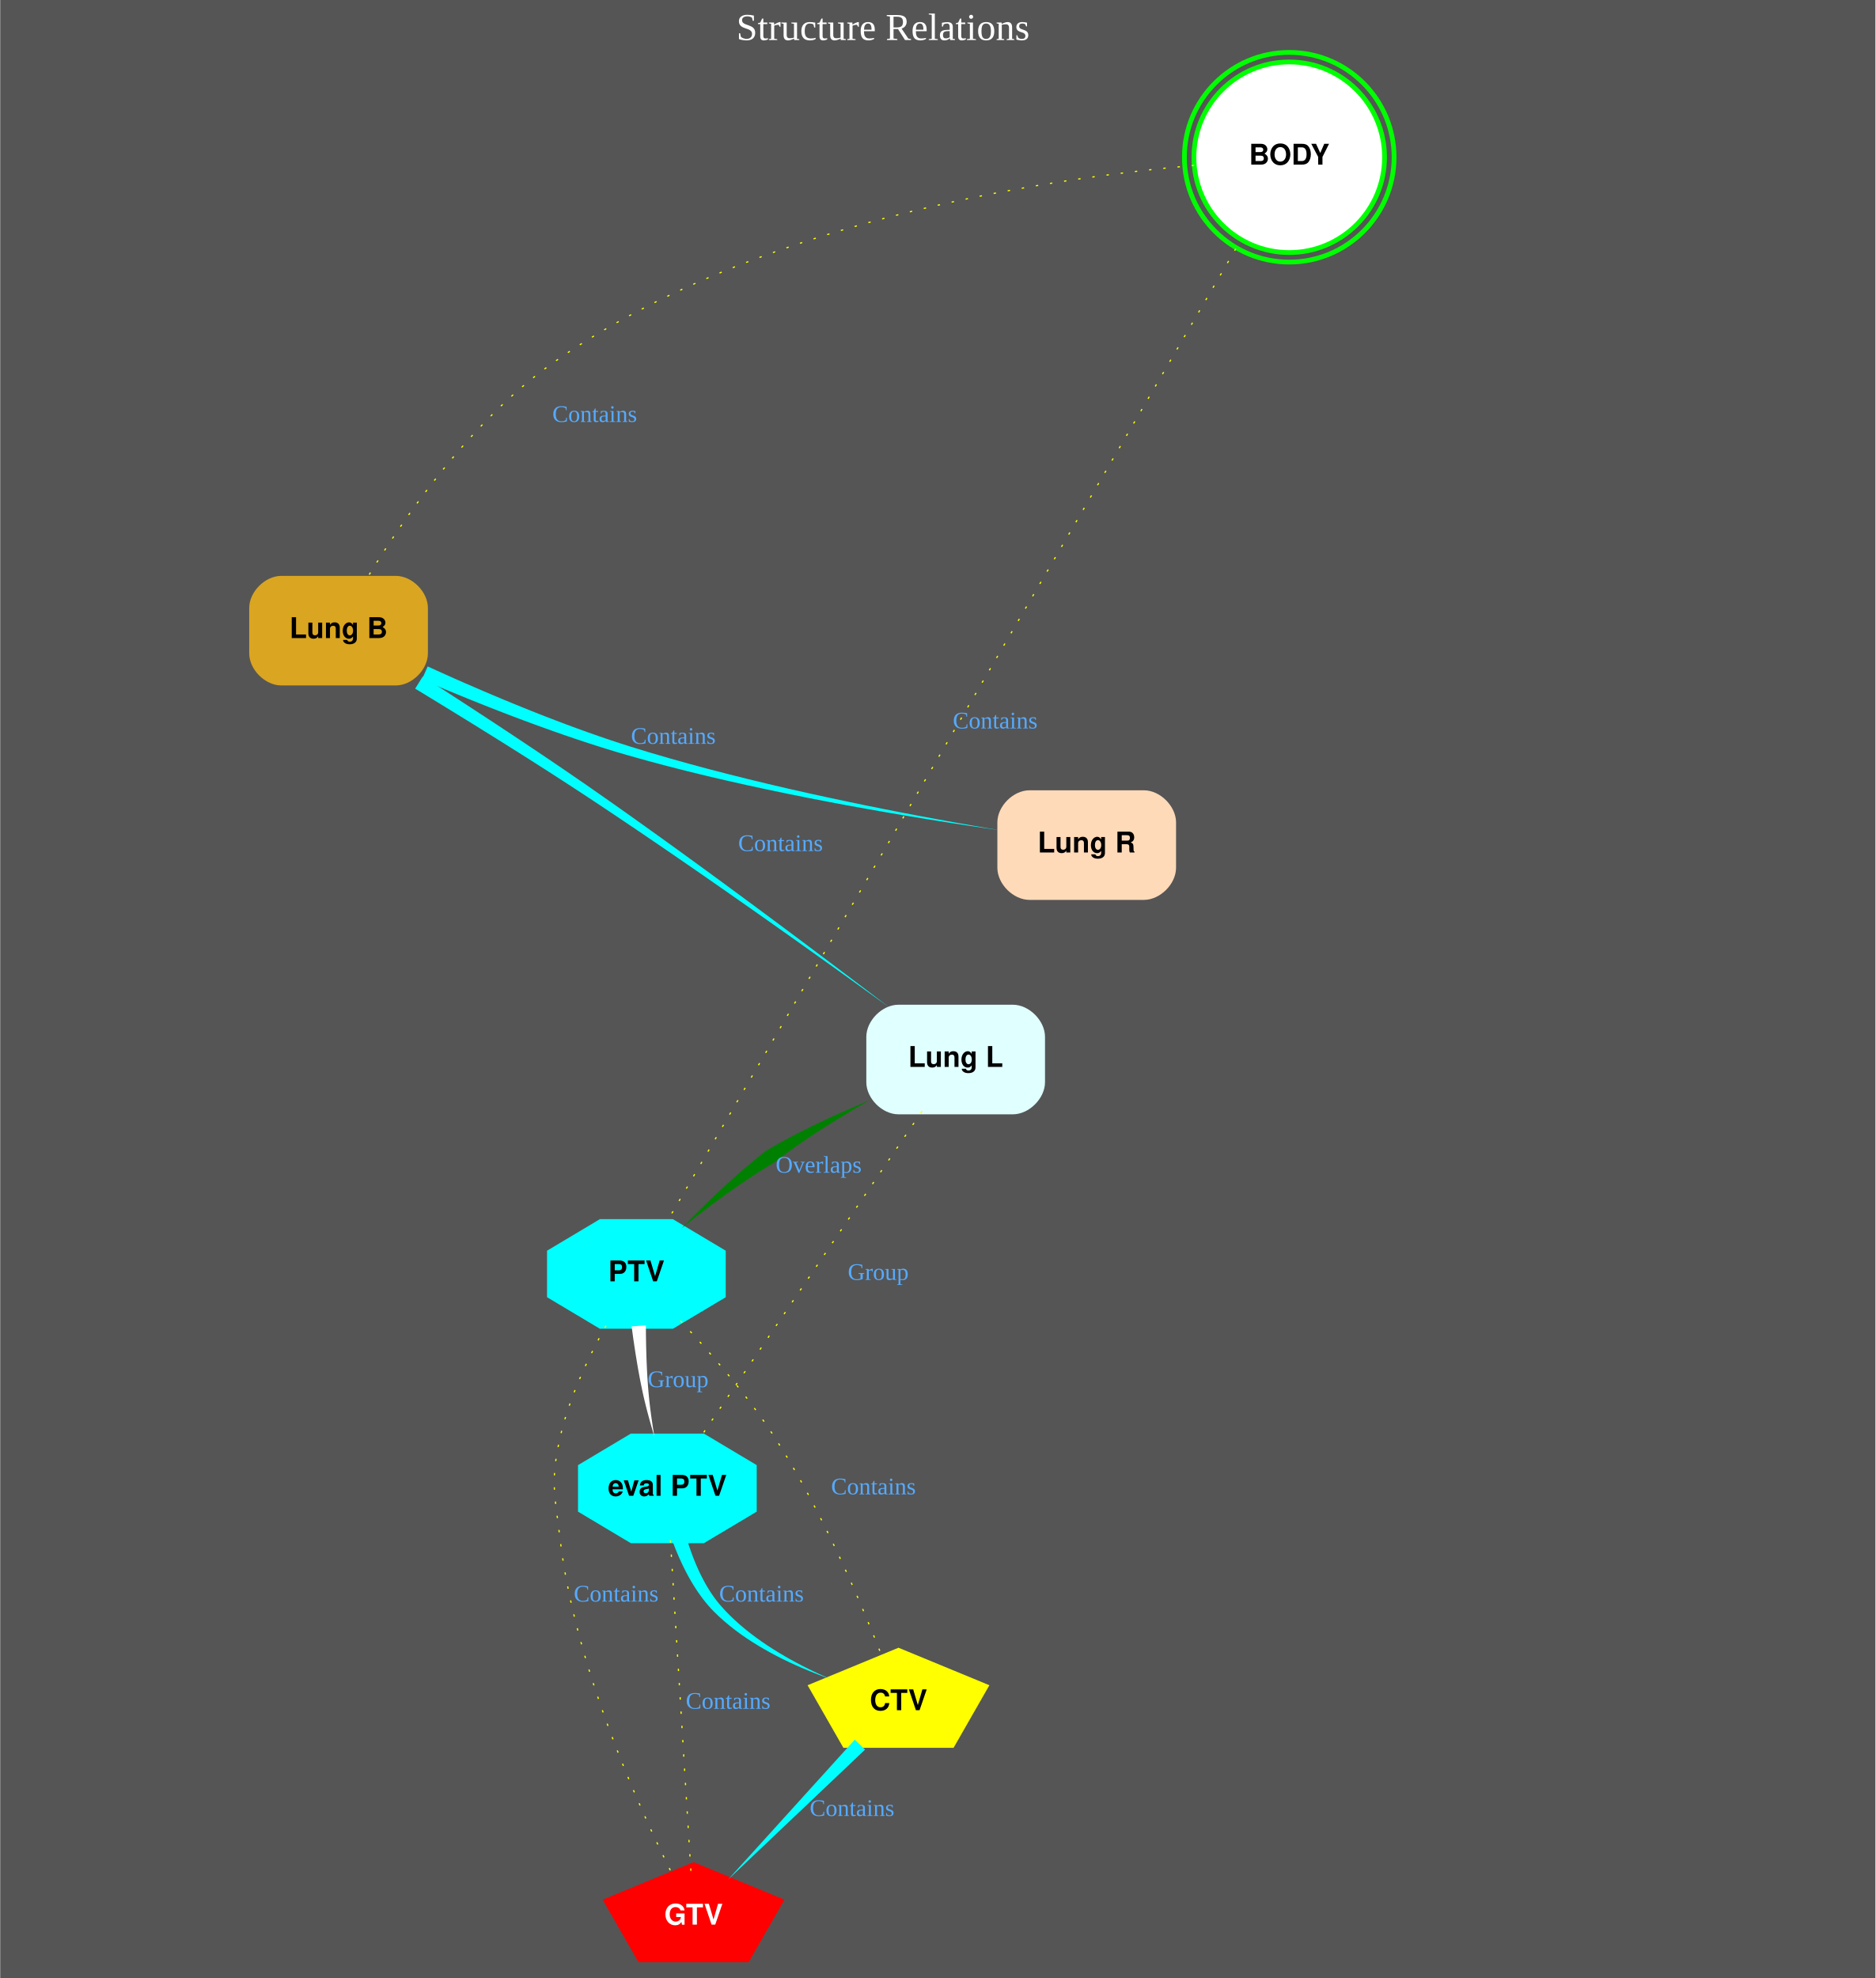
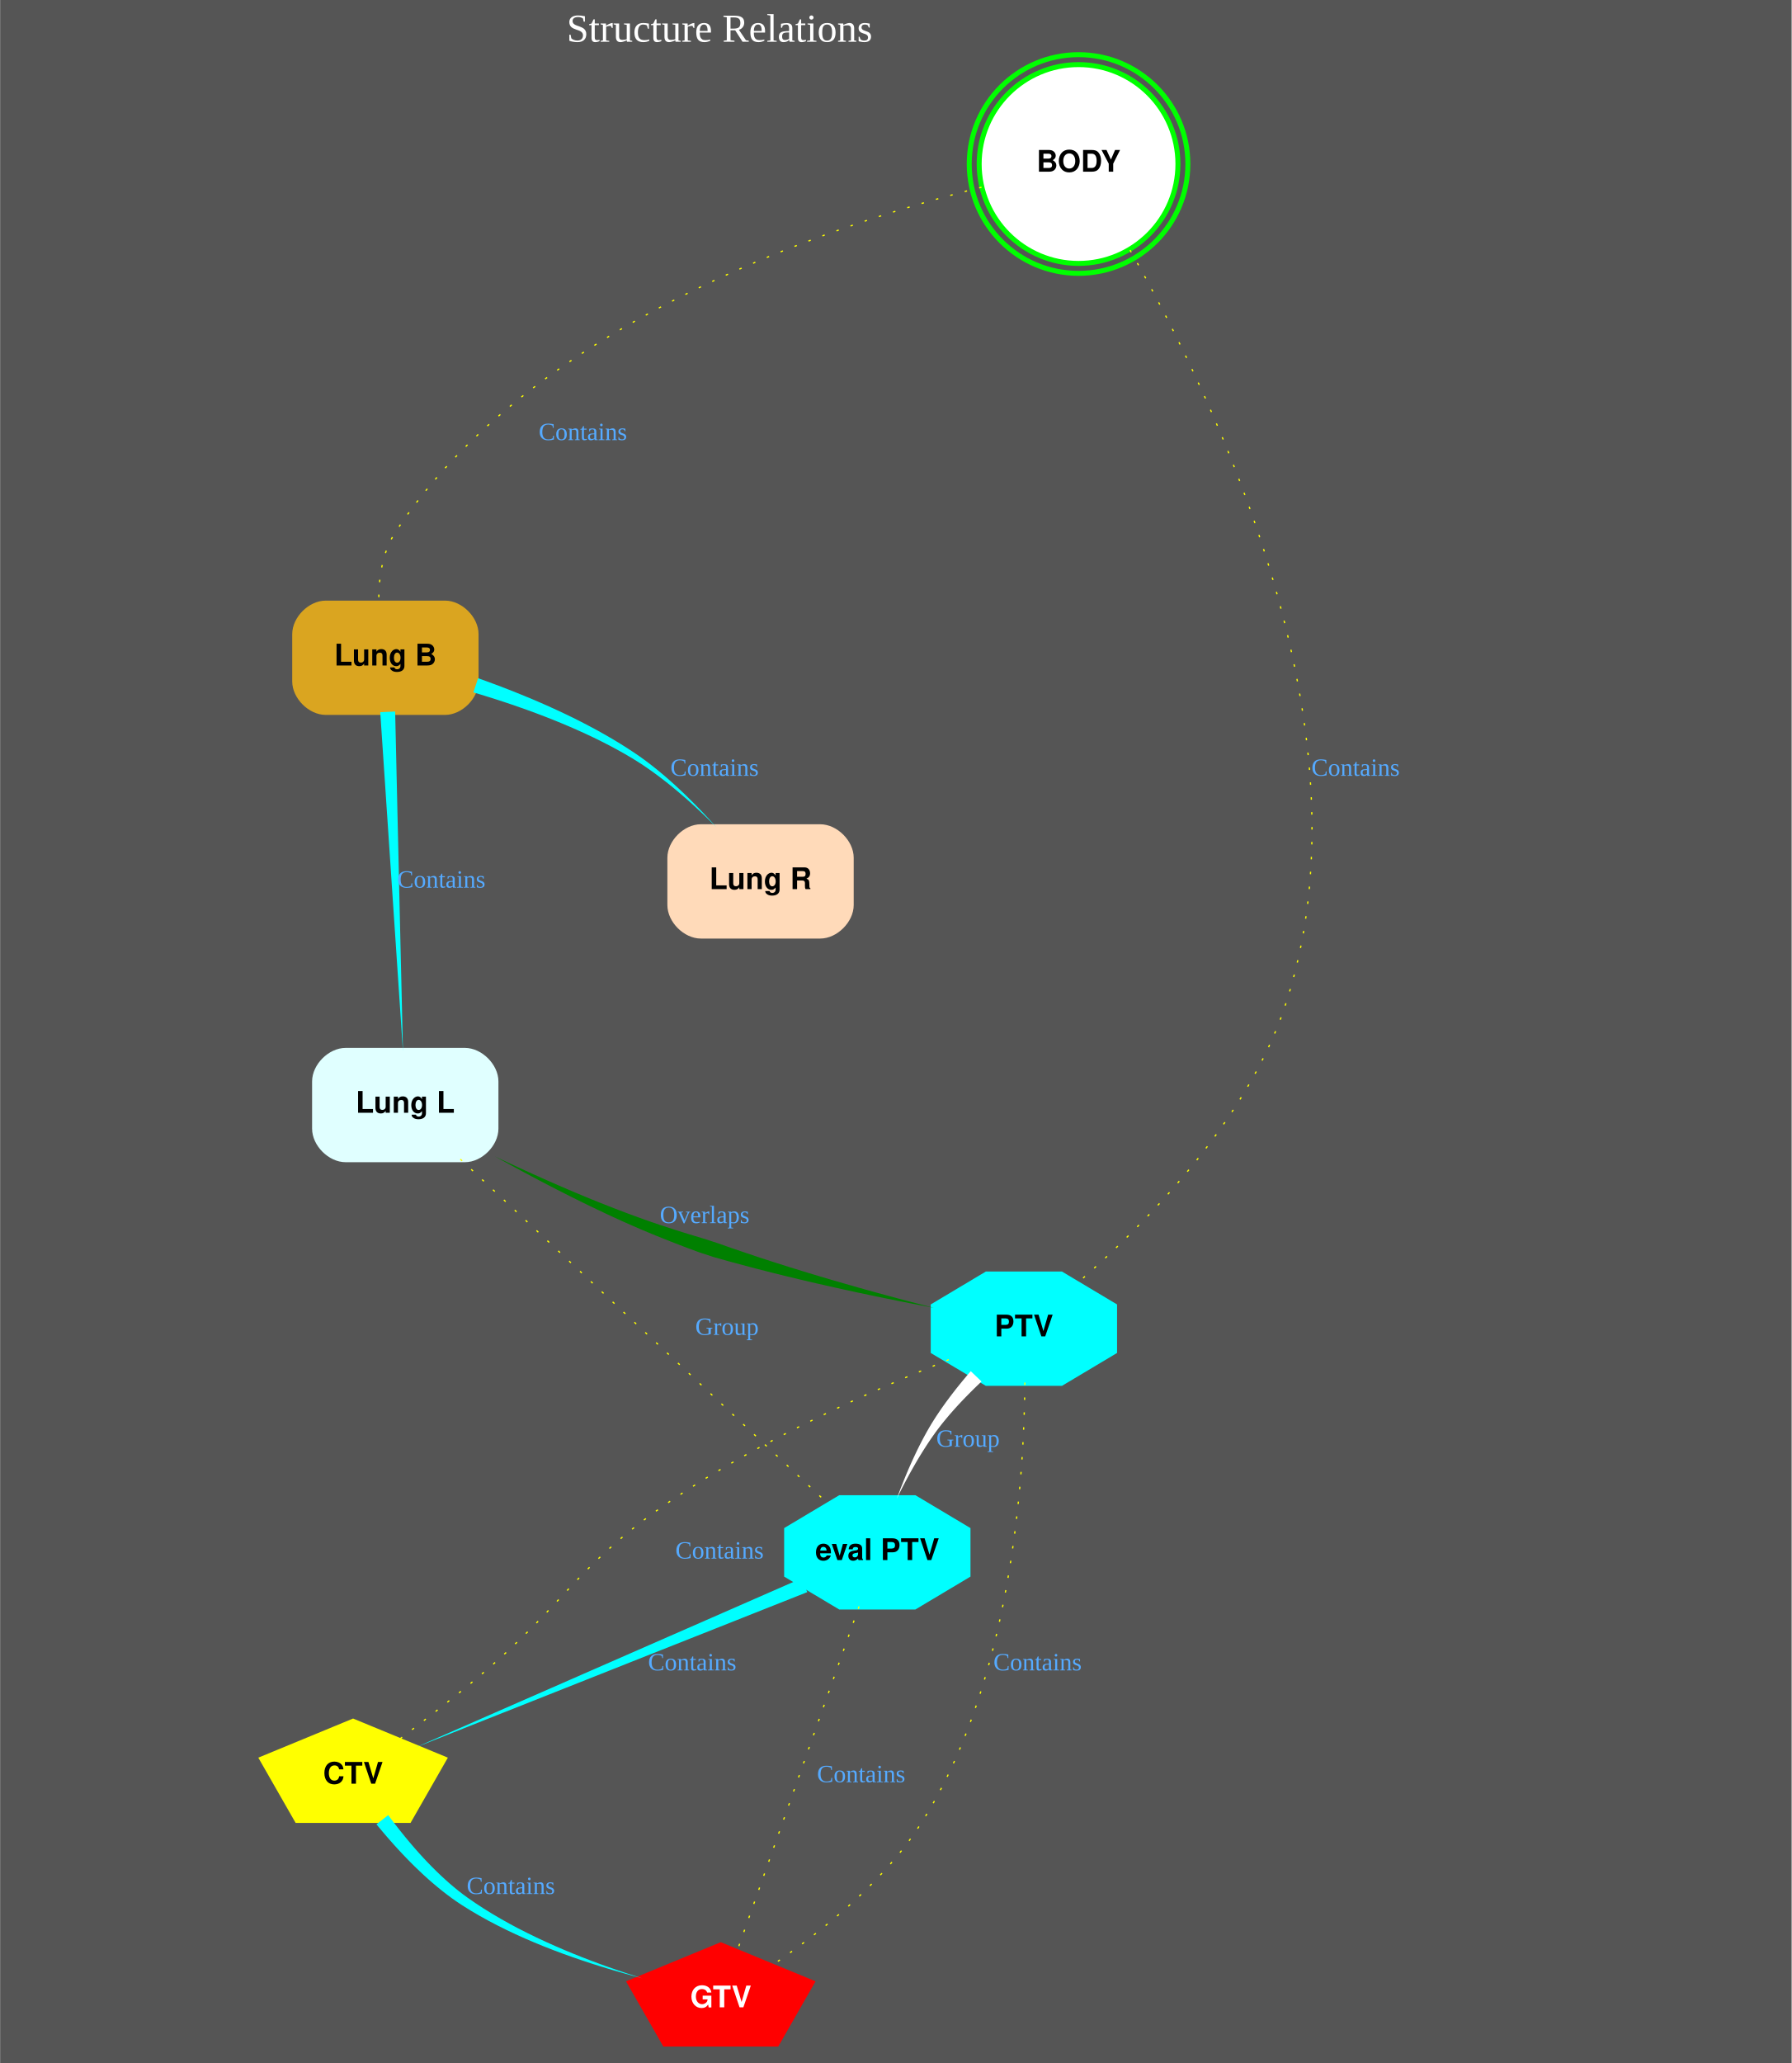
- <svg xmlns="http://www.w3.org/2000/svg" xmlns:xlink="http://www.w3.org/1999/xlink" width="787pt" height="830pt" viewBox="0.00 0.00 787.00 830.20">
+ <svg xmlns="http://www.w3.org/2000/svg" xmlns:xlink="http://www.w3.org/1999/xlink" width="721pt" height="830pt" viewBox="0.00 0.00 721.06 830.20">
  <g id="graph0" class="graph" transform="scale(1 1) rotate(0) translate(4 826.2)">
-     <polygon fill="#555555" stroke="transparent" points="-4,4 -4,-826.2 783,-826.2 783,4 -4,4" />
-     <text text-anchor="middle" x="366.5" y="-809.4" font-family="Helvetica,,Arial,sans-serif" font-size="16.00" fill="white">Structure Relations</text>
+     <polygon fill="#555555" stroke="transparent" points="-4,4 -4,-826.2 717.06,-826.2 717.06,4 -4,4" />
+     <text text-anchor="middle" x="285.56" y="-809.4" font-family="Helvetica,,Arial,sans-serif" font-size="16.00" fill="white">Structure Relations</text>
    <g id="node1" class="node">
      <g id="a_node1">
-         <a xlink:title="ID: Lung L&#13;ROI: 26&#13;&#13;DICOM Type ORGAN&#13;Code: 7310&#13;Label: Left lung&#13;Scheme: FMA&#13;Volume: 1776 cc&#13;Length: 24.2 cm&#13;Range: (5.8cm, -18.4cm)">
-           <path fill="#e0ffff" stroke="#e0ffff" stroke-width="3" d="M421,-403C421,-403 373,-403 373,-403 367,-403 361,-397 361,-391 361,-391 361,-372 361,-372 361,-366 367,-360 373,-360 373,-360 421,-360 421,-360 427,-360 433,-366 433,-372 433,-372 433,-391 433,-391 433,-397 427,-403 421,-403" />
-           <text text-anchor="middle" x="397" y="-378.4" font-family="Helvetica,sans-Serif" font-weight="bold" font-size="12.00" fill="#000000">Lung L</text>
+         <a xlink:title="ID: BODY&#13;ROI: 1&#13;&#13;DICOM Type EXTERNAL&#13;Code: BODY&#13;Label: Body&#13;Scheme: 99VMS_STRUCTCODE&#13;Volume: 28951.626 cc&#13;Length: 33.8 cm&#13;Range: (&#13;10.6cm, -23.2cm)">
+           <ellipse fill="white" stroke="#00ff00" stroke-width="2" cx="430.06" cy="-760.2" rx="40" ry="40" />
+           <ellipse fill="none" stroke="#00ff00" stroke-width="2" cx="430.06" cy="-760.2" rx="44" ry="44" />
+           <text text-anchor="middle" x="430.06" y="-757.1" font-family="Helvetica,sans-Serif" font-weight="bold" font-size="12.00" fill="#000000">BODY</text>
        </a>
      </g>
    </g>
-     <g id="node5" class="node">
-       <g id="a_node5">
-         <a xlink:title="ID: GTV&#13;ROI: 38&#13;&#13;DICOM Type GTV&#13;Code: GTVp&#13;Label: Primary Gross Tumor Volume&#13;Scheme: 99VMS_STRUCTCODE&#13;Volume: 8.03 cc&#13;Length: 2.6 &#13;cm&#13;Range: (-0.4cm, -3cm)">
-           <polygon fill="#ff0000" stroke="#ff0000" stroke-width="3" points="323,-28.14 287,-43 251,-28.14 264.75,-4.11 309.25,-4.11 323,-28.14" />
-           <text text-anchor="middle" x="287" y="-18.4" font-family="Helvetica,sans-Serif" font-weight="bold" font-size="12.00" fill="#ffffff">GTV</text>
+     <g id="node2" class="node">
+       <g id="a_node2">
+         <a xlink:title="ID: Lung L&#13;ROI: 26&#13;&#13;DICOM Type ORGAN&#13;Code: 7310&#13;Label: Left lung&#13;Scheme: FMA&#13;Volume: 1776 cc&#13;Length: 24.2 cm&#13;Range: (5.8cm, -18.4cm)">
+           <path fill="#e0ffff" stroke="#e0ffff" stroke-width="3" d="M183.06,-403C183.06,-403 135.06,-403 135.06,-403 129.06,-403 123.06,-397 123.06,-391 123.06,-391 123.06,-372 123.06,-372 123.06,-366 129.06,-360 135.06,-360 135.06,-360 183.06,-360 183.06,-360 189.06,-360 195.06,-366 195.06,-372 195.06,-372 195.06,-391 195.06,-391 195.06,-397 189.06,-403 183.06,-403" />
+           <text text-anchor="middle" x="159.06" y="-378.4" font-family="Helvetica,sans-Serif" font-weight="bold" font-size="12.00" fill="#000000">Lung L</text>
        </a>
      </g>
    </g>
+     <g id="node3" class="node">
+       <g id="a_node3">
+         <a xlink:title="ID: Lung R&#13;ROI: 27&#13;&#13;DICOM Type ORGAN&#13;Code: 7309&#13;Label: Right lung&#13;Scheme: FMA&#13;Volume: 2556.676 cc&#13;Length: 23.8 cm&#13;Range: (6.6cm, &#13;-17.2cm)">
+           <path fill="#ffdab9" stroke="#ffdab9" stroke-width="3" d="M326.06,-493C326.06,-493 278.06,-493 278.06,-493 272.06,-493 266.06,-487 266.06,-481 266.06,-481 266.06,-462 266.06,-462 266.06,-456 272.06,-450 278.06,-450 278.06,-450 326.06,-450 326.06,-450 332.06,-450 338.06,-456 338.06,-462 338.06,-462 338.06,-481 338.06,-481 338.06,-487 332.06,-493 326.06,-493" />
+           <text text-anchor="middle" x="302.06" y="-468.4" font-family="Helvetica,sans-Serif" font-weight="bold" font-size="12.00" fill="#000000">Lung R</text>
+         </a>
+       </g>
+     </g>
+     <g id="node4" class="node">
+       <g id="a_node4">
+         <a xlink:title="ID: Lung B&#13;ROI: 25&#13;&#13;DICOM Type ORGAN&#13;Code: 68877&#13;Label: Pair of lungs&#13;Scheme: FMA&#13;Volume: 4332.676 cc&#13;Length: 25 cm&#13;Range: (6.6cm, &#13;-18.4cm)">
+           <path fill="#daa520" stroke="#daa520" stroke-width="3" d="M175.06,-583C175.06,-583 127.06,-583 127.06,-583 121.06,-583 115.06,-577 115.06,-571 115.06,-571 115.06,-552 115.06,-552 115.06,-546 121.06,-540 127.06,-540 127.06,-540 175.06,-540 175.06,-540 181.06,-540 187.06,-546 187.06,-552 187.06,-552 187.06,-571 187.06,-571 187.06,-577 181.06,-583 175.06,-583" />
+           <text text-anchor="middle" x="151.06" y="-558.4" font-family="Helvetica,sans-Serif" font-weight="bold" font-size="12.00" fill="#000000">Lung B</text>
+         </a>
+       </g>
+     </g>
+     <g id="edge3" class="edge">
+       <path fill="none" stroke="yellow" stroke-width="0.5" stroke-dasharray="1,5" d="M391,-750.85C329.13,-735.36 209.96,-695.8 155.06,-612 149.58,-603.63 148.24,-592.69 148.42,-583.21" />
+       <text text-anchor="middle" x="230.56" y="-649.1" font-family="Times New Roman,serif" font-size="10.00" fill="#55aaff">Contains</text>
+     </g>
    <g id="node6" class="node">
      <g id="a_node6">
-         <a xlink:title="ID: CTV&#13;ROI: 24&#13;&#13;DICOM Type GTV&#13;Code: ITV&#13;Label: Internal Target Volume&#13;Scheme: 99VMS_STRUCTCODE&#13;Volume: 34.45 cc&#13;Length: 3.6 cm&#13;&#13;Range: (0cm, -3.6cm)">
-           <polygon fill="#ffff00" stroke="#ffff00" stroke-width="3" points="409,-118.14 373,-133 337,-118.14 350.75,-94.11 395.25,-94.11 409,-118.14" />
-           <text text-anchor="middle" x="373" y="-108.4" font-family="Helvetica,sans-Serif" font-weight="bold" font-size="12.00" fill="#000000">CTV</text>
+         <a xlink:title="ID: GTV&#13;ROI: 38&#13;&#13;DICOM Type GTV&#13;Code: GTVp&#13;Label: Primary Gross Tumor Volume&#13;Scheme: 99VMS_STRUCTCODE&#13;Volume: 8.03 cc&#13;Length: 2.6 &#13;cm&#13;Range: (-0.4cm, -3cm)">
+           <polygon fill="#ff0000" stroke="#ff0000" stroke-width="3" points="322.06,-28.14 286.06,-43 250.06,-28.14 263.81,-4.11 308.31,-4.11 322.06,-28.14" />
+           <text text-anchor="middle" x="286.06" y="-18.4" font-family="Helvetica,sans-Serif" font-weight="bold" font-size="12.00" fill="#ffffff">GTV</text>
        </a>
      </g>
    </g>
    <g id="node7" class="node">
      <g id="a_node7">
-         <a xlink:title="ID: PTV&#13;ROI: 30&#13;&#13;DICOM Type PTV&#13;Code: PTVp&#13;Label: Primary Planning Target Volume&#13;Scheme: 99VMS_STRUCTCODE&#13;Volume: 74.649 cc&#13;Length: &#13;4.6 cm&#13;Range: (0.6cm, -4.0cm)">
-           <polygon fill="#00ffff" stroke="#00ffff" stroke-width="3" points="299,-282.59 299,-300.41 277.91,-313 248.09,-313 227,-300.41 227,-282.59 248.09,-270 277.91,-270 299,-282.59" />
-           <text text-anchor="middle" x="263" y="-288.4" font-family="Helvetica,sans-Serif" font-weight="bold" font-size="12.00" fill="#000000">PTV</text>
+         <a xlink:title="ID: CTV&#13;ROI: 24&#13;&#13;DICOM Type GTV&#13;Code: ITV&#13;Label: Internal Target Volume&#13;Scheme: 99VMS_STRUCTCODE&#13;Volume: 34.45 cc&#13;Length: 3.6 cm&#13;&#13;Range: (0cm, -3.6cm)">
+           <polygon fill="#ffff00" stroke="#ffff00" stroke-width="3" points="174.06,-118.14 138.06,-133 102.06,-118.14 115.81,-94.11 160.31,-94.11 174.06,-118.14" />
+           <text text-anchor="middle" x="138.06" y="-108.4" font-family="Helvetica,sans-Serif" font-weight="bold" font-size="12.00" fill="#000000">CTV</text>
        </a>
      </g>
    </g>
-     <g id="edge3" class="edge">
-       <polygon fill="green" stroke="transparent" stroke-width="6" points="360.83,-364.36 358.94,-363.28 357.03,-362.17 355.1,-361.05 353.16,-359.9 351.21,-358.74 349.26,-357.56 347.29,-356.36 345.33,-355.14 343.37,-353.91 341.41,-352.67 339.45,-351.41 337.51,-350.14 335.58,-348.85 333.66,-347.56 331.75,-346.26 329.87,-344.94 328.01,-343.62 326.17,-342.29 324.36,-340.96 322.59,-339.62 320.6,-338.13 318.45,-336.83 316.29,-335.5 314.13,-334.13 311.98,-332.73 309.82,-331.31 307.68,-329.86 305.54,-328.39 303.42,-326.91 301.32,-325.42 299.24,-323.92 297.18,-322.41 295.15,-320.91 293.14,-319.41 291.17,-317.91 289.24,-316.43 287.35,-314.96 285.5,-313.51 283.7,-312.08 281.94,-310.68 281.94,-310.68 283.51,-312.29 285.12,-313.93 286.78,-315.61 288.48,-317.3 290.21,-319.02 291.99,-320.75 293.79,-322.5 295.63,-324.26 297.5,-326.02 299.39,-327.78 301.31,-329.54 303.25,-331.29 305.21,-333.03 307.18,-334.76 309.17,-336.47 311.18,-338.16 313.19,-339.82 315.21,-341.45 317.23,-343.05 319.41,-344.38 321.39,-345.52 323.4,-346.64 325.43,-347.75 327.47,-348.85 329.54,-349.94 331.62,-351.01 333.71,-352.06 335.81,-353.11 337.92,-354.14 340.03,-355.15 342.15,-356.15 344.26,-357.13 346.37,-358.09 348.47,-359.04 350.57,-359.97 352.66,-360.89 354.73,-361.78 356.78,-362.66 358.82,-363.52 360.83,-364.36 360.83,-364.36" />
-       <text text-anchor="middle" x="339.5" y="-334" font-family="Times New Roman,serif" font-size="10.00" fill="#55aaff">Overlaps</text>
-     </g>
    <g id="node8" class="node">
      <g id="a_node8">
-         <a xlink:title="ID: eval PTV&#13;ROI: 41&#13;&#13;DICOM Type PTV&#13;Code: PTVp&#13;Label: Primary Planning Target Volume&#13;Scheme: 99VMS_STRUCTCODE&#13;Volume: 74.649 cc&#13;&#13;Length: 4.6 cm&#13;Range: (0.6cm, -4.0cm)">
-           <polygon fill="#00ffff" stroke="#00ffff" stroke-width="3" points="312,-192.59 312,-210.41 290.91,-223 261.09,-223 240,-210.41 240,-192.59 261.09,-180 290.91,-180 312,-192.59" />
-           <text text-anchor="middle" x="276" y="-198.4" font-family="Helvetica,sans-Serif" font-weight="bold" font-size="12.00" fill="#000000">eval PTV</text>
+         <a xlink:title="ID: PTV&#13;ROI: 30&#13;&#13;DICOM Type PTV&#13;Code: PTVp&#13;Label: Primary Planning Target Volume&#13;Scheme: 99VMS_STRUCTCODE&#13;Volume: 74.649 cc&#13;Length: &#13;4.6 cm&#13;Range: (0.6cm, -4.0cm)">
+           <polygon fill="#00ffff" stroke="#00ffff" stroke-width="3" points="444.06,-282.59 444.06,-300.41 422.97,-313 393.15,-313 372.06,-300.41 372.06,-282.59 393.15,-270 422.97,-270 444.06,-282.59" />
+           <text text-anchor="middle" x="408.06" y="-288.4" font-family="Helvetica,sans-Serif" font-weight="bold" font-size="12.00" fill="#000000">PTV</text>
        </a>
      </g>
    </g>
-     <g id="edge4" class="edge">
-       <path fill="none" stroke="yellow" stroke-width="0.5" stroke-dasharray="1,5" d="M382.9,-359.83C373.79,-346.47 361.69,-328.71 351,-313 329.75,-281.75 305.15,-245.5 290.09,-223.28" />
-       <text text-anchor="middle" x="364.5" y="-289" font-family="Times New Roman,serif" font-size="10.00" fill="#55aaff">Group</text>
+     <g id="edge7" class="edge">
+       <path fill="none" stroke="yellow" stroke-width="0.5" stroke-dasharray="1,5" d="M450.77,-725.56C485.84,-664.15 549.67,-530.2 513.06,-421 497.31,-374.02 455.32,-332.16 429.47,-309.75" />
+       <text text-anchor="middle" x="541.56" y="-514" font-family="Times New Roman,serif" font-size="10.00" fill="#55aaff">Contains</text>
    </g>
-     <g id="node2" class="node">
-       <g id="a_node2">
-         <a xlink:title="ID: Lung R&#13;ROI: 27&#13;&#13;DICOM Type ORGAN&#13;Code: 7309&#13;Label: Right lung&#13;Scheme: FMA&#13;Volume: 2556.676 cc&#13;Length: 23.8 cm&#13;Range: (6.6cm, &#13;-17.2cm)">
-           <path fill="#ffdab9" stroke="#ffdab9" stroke-width="3" d="M476,-493C476,-493 428,-493 428,-493 422,-493 416,-487 416,-481 416,-481 416,-462 416,-462 416,-456 422,-450 428,-450 428,-450 476,-450 476,-450 482,-450 488,-456 488,-462 488,-462 488,-481 488,-481 488,-487 482,-493 476,-493" />
-           <text text-anchor="middle" x="452" y="-468.4" font-family="Helvetica,sans-Serif" font-weight="bold" font-size="12.00" fill="#000000">Lung R</text>
+     <g id="node9" class="node">
+       <g id="a_node9">
+         <a xlink:title="ID: eval PTV&#13;ROI: 41&#13;&#13;DICOM Type PTV&#13;Code: PTVp&#13;Label: Primary Planning Target Volume&#13;Scheme: 99VMS_STRUCTCODE&#13;Volume: 74.649 cc&#13;&#13;Length: 4.6 cm&#13;Range: (0.6cm, -4.0cm)">
+           <polygon fill="#00ffff" stroke="#00ffff" stroke-width="3" points="385.06,-192.59 385.06,-210.41 363.97,-223 334.15,-223 313.06,-210.41 313.06,-192.59 334.15,-180 363.97,-180 385.06,-192.59" />
+           <text text-anchor="middle" x="349.06" y="-198.4" font-family="Helvetica,sans-Serif" font-weight="bold" font-size="12.00" fill="#000000">eval PTV</text>
        </a>
      </g>
    </g>
-     <g id="node3" class="node">
-       <g id="a_node3">
-         <a xlink:title="ID: Lung B&#13;ROI: 25&#13;&#13;DICOM Type ORGAN&#13;Code: 68877&#13;Label: Pair of lungs&#13;Scheme: FMA&#13;Volume: 4332.676 cc&#13;Length: 25 cm&#13;Range: (6.6cm, &#13;-18.4cm)">
-           <path fill="#daa520" stroke="#daa520" stroke-width="3" d="M162,-583C162,-583 114,-583 114,-583 108,-583 102,-577 102,-571 102,-571 102,-552 102,-552 102,-546 108,-540 114,-540 114,-540 162,-540 162,-540 168,-540 174,-546 174,-552 174,-552 174,-571 174,-571 174,-577 168,-583 162,-583" />
-           <text text-anchor="middle" x="138" y="-558.4" font-family="Helvetica,sans-Serif" font-weight="bold" font-size="12.00" fill="#000000">Lung B</text>
-         </a>
-       </g>
+     <g id="edge11" class="edge">
+       <polygon fill="green" stroke="transparent" stroke-width="6" points="195.13,-360.85 198.09,-359.45 201.12,-358.02 204.22,-356.59 207.38,-355.13 210.6,-353.67 213.86,-352.21 217.17,-350.74 220.52,-349.27 223.9,-347.81 227.31,-346.36 230.75,-344.92 234.2,-343.5 237.67,-342.1 241.15,-340.73 244.63,-339.38 248.1,-338.06 251.57,-336.78 255.02,-335.53 258.45,-334.33 261.86,-333.17 267.48,-331.34 273.18,-329.55 278.96,-327.81 284.73,-325.95 290.49,-323.92 296.28,-321.95 302.08,-320.01 307.88,-318.13 313.66,-316.3 319.42,-314.52 325.13,-312.79 330.77,-311.12 336.34,-309.51 341.81,-307.95 347.17,-306.45 352.41,-305.02 357.51,-303.64 362.45,-302.33 367.22,-301.09 371.81,-299.91 371.81,-299.91 367.16,-300.79 362.31,-301.73 357.29,-302.72 352.11,-303.77 346.79,-304.87 341.33,-306.02 335.76,-307.23 330.09,-308.49 324.33,-309.8 318.51,-311.16 312.63,-312.57 306.71,-314.04 300.77,-315.55 294.82,-317.12 288.88,-318.73 282.95,-320.4 277.14,-322.32 271.43,-324.44 265.8,-326.62 260.26,-328.83 256.89,-330.22 253.5,-331.65 250.1,-333.13 246.69,-334.64 243.28,-336.19 239.88,-337.77 236.48,-339.38 233.09,-341 229.72,-342.65 226.37,-344.31 223.05,-345.98 219.76,-347.66 216.5,-349.34 213.28,-351.02 210.12,-352.69 207,-354.36 203.94,-356.01 200.93,-357.65 198,-359.26 195.13,-360.85 195.13,-360.85" />
+       <text text-anchor="middle" x="279.56" y="-334" font-family="Times New Roman,serif" font-size="10.00" fill="#55aaff">Overlaps</text>
    </g>
-     <g id="edge10" class="edge">
-       <polygon fill="cyan" stroke="transparent" stroke-width="6" points="173.33,-542.25 176.5,-540.22 179.76,-538.12 183.11,-535.96 186.52,-533.75 190.01,-531.49 193.55,-529.18 197.14,-526.83 200.78,-524.45 204.45,-522.04 208.15,-519.59 211.87,-517.13 215.61,-514.64 219.35,-512.14 223.09,-509.63 226.82,-507.12 230.53,-504.6 234.22,-502.08 237.88,-499.57 241.51,-497.08 245.08,-494.59 251.76,-489.92 258.51,-485.16 265.3,-480.32 272.12,-475.44 278.95,-470.52 285.77,-465.58 292.57,-460.63 299.31,-455.69 305.98,-450.78 312.57,-445.92 319.05,-441.11 325.41,-436.38 331.62,-431.74 337.67,-427.2 343.53,-422.79 349.19,-418.52 354.63,-414.41 359.83,-410.47 364.77,-406.71 369.43,-403.16 369.43,-403.16 364.68,-406.59 359.65,-410.22 354.36,-414.04 348.82,-418.01 343.05,-422.14 337.08,-426.4 330.92,-430.78 324.6,-435.26 318.13,-439.83 311.53,-444.48 304.83,-449.17 298.04,-453.91 291.18,-458.68 284.27,-463.45 277.33,-468.22 270.39,-472.96 263.46,-477.67 256.55,-482.32 249.7,-486.91 242.92,-491.41 239.29,-493.79 235.62,-496.19 231.91,-498.6 228.17,-501.02 224.4,-503.44 220.61,-505.86 216.82,-508.27 213.02,-510.67 209.24,-513.05 205.46,-515.42 201.71,-517.76 197.98,-520.08 194.3,-522.37 190.65,-524.62 187.06,-526.83 183.53,-529 180.07,-531.12 176.68,-533.19 173.37,-535.21 170.15,-537.17 173.33,-542.25" />
-       <text text-anchor="middle" x="323.5" y="-469" font-family="Times New Roman,serif" font-size="10.00" fill="#55aaff">Contains</text>
+     <g id="edge12" class="edge">
+       <path fill="none" stroke="yellow" stroke-width="0.5" stroke-dasharray="1,5" d="M181.23,-359.73C218.82,-324.52 294.43,-253.68 329.88,-220.46" />
+       <text text-anchor="middle" x="288.56" y="-289" font-family="Times New Roman,serif" font-size="10.00" fill="#55aaff">Group</text>
    </g>
-     <g id="edge11" class="edge">
-       <polygon fill="cyan" stroke="transparent" stroke-width="6" points="175.4,-546.48 179.03,-544.83 182.77,-543.15 186.61,-541.43 190.56,-539.69 194.6,-537.94 198.73,-536.16 202.93,-534.38 207.19,-532.59 211.51,-530.81 215.89,-529.03 220.3,-527.26 224.75,-525.51 229.23,-523.79 233.72,-522.09 238.22,-520.43 242.72,-518.81 247.21,-517.23 251.68,-515.7 256.13,-514.23 260.55,-512.82 268.56,-510.37 276.7,-507.99 284.94,-505.68 293.27,-503.43 301.65,-501.26 310.05,-499.16 318.46,-497.13 326.83,-495.17 335.16,-493.29 343.41,-491.49 351.55,-489.76 359.56,-488.1 367.41,-486.52 375.08,-485.02 382.54,-483.6 389.77,-482.26 396.73,-480.99 403.4,-479.81 409.75,-478.71 415.77,-477.69 415.77,-477.69 409.73,-478.57 403.35,-479.52 396.65,-480.54 389.66,-481.64 382.4,-482.81 374.91,-484.05 367.2,-485.37 359.3,-486.76 351.25,-488.22 343.06,-489.76 334.76,-491.37 326.37,-493.06 317.94,-494.82 309.47,-496.65 300.99,-498.55 292.54,-500.53 284.13,-502.58 275.8,-504.71 267.56,-506.91 259.45,-509.18 254.97,-510.49 250.44,-511.87 245.9,-513.3 241.34,-514.78 236.77,-516.31 232.2,-517.87 227.64,-519.47 223.1,-521.1 218.58,-522.75 214.09,-524.42 209.65,-526.1 205.26,-527.79 200.93,-529.49 196.67,-531.18 192.48,-532.86 188.38,-534.54 184.37,-536.19 180.46,-537.82 176.66,-539.42 172.98,-540.98 175.4,-546.48" />
-       <text text-anchor="middle" x="278.5" y="-514" font-family="Times New Roman,serif" font-size="10.00" fill="#55aaff">Contains</text>
+     <g id="edge18" class="edge">
+       <polygon fill="cyan" stroke="transparent" stroke-width="6" points="154.99,-539.86 155.11,-534.47 155.25,-528.62 155.39,-522.36 155.54,-515.75 155.7,-508.83 155.86,-501.66 156.03,-494.29 156.21,-486.77 156.38,-479.14 156.56,-471.47 156.73,-463.79 156.91,-456.17 157.08,-448.65 157.25,-441.28 157.42,-434.12 157.58,-427.21 157.73,-420.6 157.87,-414.36 158.01,-408.51 158.13,-403.13 158.13,-403.13 157.77,-408.5 157.38,-414.33 156.96,-420.57 156.52,-427.16 156.06,-434.06 155.58,-441.21 155.09,-448.56 154.58,-456.07 154.07,-463.67 153.56,-471.33 153.05,-478.99 152.54,-486.6 152.04,-494.11 151.54,-501.47 151.07,-508.62 150.6,-515.53 150.16,-522.13 149.74,-528.37 149.35,-534.21 148.99,-539.6 154.99,-539.86" />
+       <text text-anchor="middle" x="173.56" y="-469" font-family="Times New Roman,serif" font-size="10.00" fill="#55aaff">Contains</text>
+     </g>
+     <g id="edge19" class="edge">
+       <polygon fill="cyan" stroke="transparent" stroke-width="6" points="188.37,-553.27 191.35,-552.2 194.4,-551.08 197.5,-549.92 200.65,-548.7 203.84,-547.44 207.06,-546.13 210.31,-544.78 213.57,-543.38 216.85,-541.93 220.13,-540.43 223.41,-538.89 226.69,-537.31 229.94,-535.67 233.17,-533.99 236.37,-532.27 239.54,-530.5 242.66,-528.69 245.73,-526.83 248.74,-524.92 251.68,-522.98 253.51,-521.72 255.32,-520.41 257.12,-519.06 258.9,-517.68 260.67,-516.26 262.42,-514.81 264.15,-513.34 265.86,-511.84 267.55,-510.32 269.21,-508.79 270.85,-507.24 272.47,-505.68 274.05,-504.12 275.61,-502.55 277.14,-500.99 278.64,-499.43 280.1,-497.88 281.53,-496.34 282.92,-494.81 284.27,-493.31 284.27,-493.31 282.84,-494.74 281.37,-496.19 279.87,-497.65 278.33,-499.12 276.75,-500.59 275.15,-502.07 273.52,-503.55 271.86,-505.02 270.17,-506.48 268.46,-507.93 266.73,-509.37 264.97,-510.79 263.2,-512.18 261.41,-513.55 259.61,-514.89 257.79,-516.2 255.97,-517.47 254.13,-518.7 252.29,-519.88 250.44,-521.02 247.44,-522.79 244.37,-524.51 241.26,-526.18 238.09,-527.8 234.88,-529.38 231.64,-530.91 228.37,-532.39 225.08,-533.83 221.78,-535.22 218.47,-536.57 215.16,-537.87 211.85,-539.13 208.56,-540.34 205.29,-541.5 202.05,-542.63 198.85,-543.7 195.68,-544.73 192.56,-545.72 189.5,-546.67 186.49,-547.57 188.37,-553.27" />
+       <text text-anchor="middle" x="283.56" y="-514" font-family="Times New Roman,serif" font-size="10.00" fill="#55aaff">Contains</text>
    </g>
    <g id="edge31" class="edge">
-       <polygon fill="cyan" stroke="transparent" stroke-width="6" points="358.97,-91.85 356.42,-89.43 353.75,-86.91 350.99,-84.28 348.14,-81.58 345.21,-78.8 342.22,-75.97 339.19,-73.09 336.12,-70.17 333.03,-67.24 329.92,-64.3 326.83,-61.36 323.75,-58.44 320.71,-55.55 317.71,-52.7 314.76,-49.91 311.89,-47.19 309.11,-44.54 306.42,-41.99 303.84,-39.55 301.39,-37.22 301.39,-37.22 303.66,-39.73 306.04,-42.36 308.53,-45.11 311.11,-47.95 313.77,-50.89 316.49,-53.89 319.27,-56.96 322.09,-60.07 324.93,-63.21 327.8,-66.37 330.67,-69.54 333.53,-72.7 336.37,-75.84 339.18,-78.94 341.95,-81.99 344.65,-84.98 347.29,-87.9 349.85,-90.72 352.32,-93.44 354.67,-96.04 358.97,-91.85" />
-       <text text-anchor="middle" x="353.5" y="-64" font-family="Times New Roman,serif" font-size="10.00" fill="#55aaff">Contains</text>
+       <polygon fill="cyan" stroke="transparent" stroke-width="6" points="152.19,-95.76 153.41,-94.12 154.67,-92.46 155.99,-90.77 157.35,-89.05 158.75,-87.31 160.2,-85.56 161.69,-83.79 163.22,-82.02 164.79,-80.26 166.4,-78.5 168.04,-76.76 169.72,-75.03 171.43,-73.33 173.16,-71.66 174.93,-70.02 176.72,-68.42 178.54,-66.87 180.37,-65.37 182.23,-63.93 184.11,-62.55 187.34,-60.32 190.65,-58.15 194.05,-56.05 197.52,-54.01 201.05,-52.03 204.63,-50.12 208.26,-48.28 211.91,-46.5 215.59,-44.78 219.28,-43.13 222.96,-41.54 226.64,-40.01 230.3,-38.55 233.92,-37.16 237.51,-35.82 241.05,-34.55 244.52,-33.34 247.93,-32.19 251.25,-31.11 254.49,-30.08 254.49,-30.08 251.21,-30.95 247.83,-31.88 244.37,-32.86 240.84,-33.9 237.23,-35.01 233.58,-36.17 229.87,-37.4 226.14,-38.69 222.37,-40.04 218.59,-41.46 214.8,-42.94 211.02,-44.49 207.24,-46.11 203.49,-47.8 199.78,-49.56 196.1,-51.39 192.48,-53.29 188.91,-55.27 185.42,-57.32 182.01,-59.45 179.98,-60.79 177.97,-62.2 175.99,-63.67 174.03,-65.18 172.1,-66.75 170.19,-68.35 168.31,-69.99 166.47,-71.66 164.66,-73.36 162.88,-75.07 161.14,-76.8 159.44,-78.54 157.78,-80.28 156.16,-82.01 154.59,-83.74 153.07,-85.45 151.59,-87.15 150.16,-88.82 148.78,-90.46 147.47,-92.05 152.19,-95.76" />
+       <text text-anchor="middle" x="201.56" y="-64" font-family="Times New Roman,serif" font-size="10.00" fill="#55aaff">Contains</text>
    </g>
    <g id="edge32" class="edge">
-       <path fill="none" stroke="yellow" stroke-width="0.5" stroke-dasharray="1,5" d="M250.23,-269.79C243.02,-256.86 234.73,-239.57 231,-223 226.8,-204.36 228.74,-198.98 231,-180 237.38,-126.4 264.05,-67.54 278.16,-39.37" />
-       <text text-anchor="middle" x="254.5" y="-154" font-family="Times New Roman,serif" font-size="10.00" fill="#55aaff">Contains</text>
+       <path fill="none" stroke="yellow" stroke-width="0.5" stroke-dasharray="1,5" d="M408.45,-269.84C408.2,-231.22 402.96,-146.88 365.06,-90 349.56,-66.73 323.87,-46.89 306.01,-34.86" />
+       <text text-anchor="middle" x="413.56" y="-154" font-family="Times New Roman,serif" font-size="10.00" fill="#55aaff">Contains</text>
    </g>
    <g id="edge33" class="edge">
-       <path fill="none" stroke="yellow" stroke-width="0.5" stroke-dasharray="1,5" d="M281.49,-271.82C293.69,-258.85 309.49,-240.77 321,-223 340.83,-192.39 357.49,-153.03 366.28,-130.5" />
-       <text text-anchor="middle" x="362.5" y="-199" font-family="Times New Roman,serif" font-size="10.00" fill="#55aaff">Contains</text>
+       <path fill="none" stroke="yellow" stroke-width="0.5" stroke-dasharray="1,5" d="M377.81,-279.04C348.29,-267.18 302.74,-247.03 267.06,-223 227.66,-196.46 224.47,-181.52 188.06,-151 177.65,-142.27 165.59,-132.97 155.93,-125.69" />
+       <text text-anchor="middle" x="285.56" y="-199" font-family="Times New Roman,serif" font-size="10.00" fill="#55aaff">Contains</text>
    </g>
    <g id="edge34" class="edge">
-       <polygon fill="white" stroke="transparent" stroke-width="6" points="266.98,-269.92 266.99,-268.57 267,-267.21 267.01,-265.82 267.03,-264.42 267.06,-263.01 267.08,-261.57 267.12,-260.13 267.16,-258.68 267.2,-257.22 267.25,-255.75 267.31,-254.28 267.37,-252.8 267.44,-251.33 267.52,-249.86 267.6,-248.39 267.7,-246.93 267.8,-245.48 267.9,-244.03 268.02,-242.6 268.15,-241.18 268.23,-240.3 268.32,-239.41 268.41,-238.52 268.51,-237.62 268.61,-236.72 268.72,-235.81 268.83,-234.9 268.95,-233.99 269.07,-233.08 269.19,-232.17 269.32,-231.25 269.45,-230.34 269.58,-229.43 269.72,-228.52 269.85,-227.62 269.99,-226.72 270.14,-225.82 270.28,-224.93 270.42,-224.05 270.57,-223.17 270.57,-223.17 270.31,-224.02 270.06,-224.88 269.8,-225.75 269.55,-226.62 269.29,-227.5 269.04,-228.38 268.79,-229.26 268.54,-230.15 268.3,-231.04 268.06,-231.94 267.82,-232.83 267.58,-233.72 267.35,-234.62 267.12,-235.51 266.9,-236.41 266.68,-237.3 266.46,-238.18 266.25,-239.07 266.05,-239.95 265.85,-240.82 265.55,-242.23 265.25,-243.65 264.95,-245.09 264.66,-246.53 264.38,-247.99 264.11,-249.45 263.84,-250.92 263.58,-252.39 263.33,-253.86 263.09,-255.33 262.85,-256.79 262.61,-258.26 262.39,-259.71 262.17,-261.15 261.96,-262.59 261.75,-264 261.55,-265.41 261.36,-266.8 261.18,-268.16 261,-269.5 266.98,-269.92" />
-       <text text-anchor="middle" x="280.5" y="-244" font-family="Times New Roman,serif" font-size="10.00" fill="#55aaff">Group</text>
+       <polygon fill="white" stroke="transparent" stroke-width="6" points="391.01,-270.26 390.1,-269.39 389.18,-268.51 388.26,-267.62 387.34,-266.71 386.42,-265.79 385.5,-264.86 384.58,-263.92 383.67,-262.98 382.76,-262.02 381.85,-261.05 380.96,-260.08 380.07,-259.1 379.2,-258.11 378.33,-257.12 377.48,-256.12 376.64,-255.11 375.81,-254.11 375,-253.1 374.21,-252.09 373.44,-251.07 372.48,-249.78 371.54,-248.46 370.6,-247.12 369.68,-245.75 368.77,-244.37 367.87,-242.96 366.98,-241.55 366.1,-240.12 365.24,-238.68 364.4,-237.24 363.57,-235.79 362.75,-234.34 361.95,-232.9 361.17,-231.45 360.41,-230.02 359.66,-228.59 358.93,-227.18 358.22,-225.78 357.53,-224.39 356.86,-223.03 356.86,-223.03 357.39,-224.46 357.94,-225.9 358.5,-227.37 359.09,-228.85 359.69,-230.35 360.31,-231.87 360.94,-233.39 361.59,-234.92 362.26,-236.45 362.95,-237.99 363.65,-239.52 364.37,-241.05 365.1,-242.58 365.85,-244.1 366.62,-245.61 367.4,-247.11 368.2,-248.59 369.01,-250.06 369.84,-251.51 370.68,-252.93 371.37,-254.05 372.08,-255.18 372.8,-256.3 373.55,-257.42 374.3,-258.53 375.07,-259.65 375.86,-260.75 376.65,-261.86 377.46,-262.95 378.27,-264.04 379.1,-265.13 379.93,-266.2 380.76,-267.27 381.6,-268.32 382.44,-269.36 383.29,-270.4 384.14,-271.42 384.98,-272.43 385.83,-273.42 386.67,-274.4 391.01,-270.26" />
+       <text text-anchor="middle" x="385.56" y="-244" font-family="Times New Roman,serif" font-size="10.00" fill="#55aaff">Group</text>
    </g>
    <g id="edge35" class="edge">
-       <path fill="none" stroke="yellow" stroke-width="0.5" stroke-dasharray="1,5" d="M277.28,-179.73C279.45,-144.7 283.79,-74.42 285.86,-40.99" />
-       <text text-anchor="middle" x="301.5" y="-109" font-family="Times New Roman,serif" font-size="10.00" fill="#55aaff">Contains</text>
+       <path fill="none" stroke="yellow" stroke-width="0.5" stroke-dasharray="1,5" d="M341.71,-179.73C329.25,-144.52 304.17,-73.68 292.42,-40.47" />
+       <text text-anchor="middle" x="342.56" y="-109" font-family="Times New Roman,serif" font-size="10.00" fill="#55aaff">Contains</text>
    </g>
    <g id="edge36" class="edge">
-       <polygon fill="cyan" stroke="transparent" stroke-width="6" points="284.01,-180.84 284.45,-179.38 284.92,-177.92 285.42,-176.44 285.94,-174.95 286.49,-173.45 287.06,-171.95 287.67,-170.45 288.3,-168.94 288.97,-167.45 289.66,-165.96 290.39,-164.48 291.15,-163.02 291.93,-161.58 292.75,-160.16 293.61,-158.77 294.49,-157.4 295.41,-156.07 296.37,-154.77 297.36,-153.51 298.38,-152.29 300.25,-150.23 302.21,-148.22 304.25,-146.27 306.36,-144.37 308.55,-142.52 310.79,-140.73 313.1,-138.99 315.44,-137.31 317.83,-135.68 320.25,-134.11 322.7,-132.59 325.16,-131.13 327.64,-129.72 330.12,-128.37 332.6,-127.07 335.07,-125.82 337.52,-124.63 339.94,-123.49 342.34,-122.41 344.69,-121.38 344.69,-121.38 342.27,-122.25 339.81,-123.17 337.31,-124.15 334.77,-125.18 332.22,-126.26 329.64,-127.4 327.06,-128.59 324.47,-129.84 321.89,-131.15 319.31,-132.52 316.76,-133.95 314.22,-135.44 311.72,-136.99 309.25,-138.6 306.83,-140.28 304.46,-142.03 302.15,-143.84 299.9,-145.73 297.72,-147.68 295.62,-149.71 294.42,-150.95 293.27,-152.24 292.15,-153.56 291.06,-154.93 290.02,-156.33 289.01,-157.75 288.03,-159.21 287.09,-160.68 286.18,-162.18 285.31,-163.69 284.47,-165.21 283.67,-166.74 282.89,-168.28 282.15,-169.82 281.44,-171.36 280.75,-172.89 280.1,-174.42 279.48,-175.93 278.89,-177.43 278.33,-178.9 284.01,-180.84" />
-       <text text-anchor="middle" x="315.5" y="-154" font-family="Times New Roman,serif" font-size="10.00" fill="#55aaff">Contains</text>
-     </g>
-     <g id="node9" class="node">
-       <g id="a_node9">
-         <a xlink:title="ID: BODY&#13;ROI: 1&#13;&#13;DICOM Type EXTERNAL&#13;Code: BODY&#13;Label: Body&#13;Scheme: 99VMS_STRUCTCODE&#13;Volume: 28951.626 cc&#13;Length: 33.8 cm&#13;Range: (&#13;10.6cm, -23.2cm)">
-           <ellipse fill="white" stroke="#00ff00" stroke-width="2" cx="537" cy="-760.2" rx="40" ry="40" />
-           <ellipse fill="none" stroke="#00ff00" stroke-width="2" cx="537" cy="-760.2" rx="44" ry="44" />
-           <text text-anchor="middle" x="537" y="-757.1" font-family="Helvetica,sans-Serif" font-weight="bold" font-size="12.00" fill="#000000">BODY</text>
-         </a>
-       </g>
-     </g>
-     <g id="edge25" class="edge">
-       <path fill="none" stroke="yellow" stroke-width="0.5" stroke-dasharray="1,5" d="M497.08,-756.79C434.19,-751.22 310.64,-732.91 227,-673.2 192.88,-648.84 164.83,-608.02 149.83,-583.34" />
-       <text text-anchor="middle" x="245.5" y="-649.1" font-family="Times New Roman,serif" font-size="10.00" fill="#55aaff">Contains</text>
-     </g>
-     <g id="edge29" class="edge">
-       <path fill="none" stroke="yellow" stroke-width="0.5" stroke-dasharray="1,5" d="M514.58,-721.84C459.43,-627.5 318.55,-386.52 275.61,-313.07" />
-       <text text-anchor="middle" x="413.59" y="-520.46" font-family="Times New Roman,serif" font-size="10.00" fill="#55aaff">Contains</text>
+       <polygon fill="cyan" stroke="transparent" stroke-width="6" points="320.87,-185.49 314.31,-182.89 307.29,-180.11 299.85,-177.16 292.07,-174.07 283.98,-170.86 275.64,-167.56 267.11,-164.18 258.43,-160.74 249.67,-157.27 240.88,-153.78 232.11,-150.3 223.41,-146.85 214.83,-143.45 206.44,-140.12 198.28,-136.89 190.41,-133.77 182.88,-130.78 175.75,-127.95 169.06,-125.3 162.88,-122.85 162.88,-122.85 168.97,-125.52 175.56,-128.4 182.59,-131.48 190.01,-134.73 197.76,-138.13 205.8,-141.65 214.07,-145.27 222.52,-148.97 231.09,-152.73 239.74,-156.51 248.41,-160.31 257.04,-164.09 265.58,-167.83 273.99,-171.51 282.21,-175.11 290.18,-178.6 297.85,-181.96 305.18,-185.17 312.1,-188.2 318.57,-191.03 320.87,-185.49" />
+       <text text-anchor="middle" x="274.56" y="-154" font-family="Times New Roman,serif" font-size="10.00" fill="#55aaff">Contains</text>
    </g>
  </g>
</svg>
